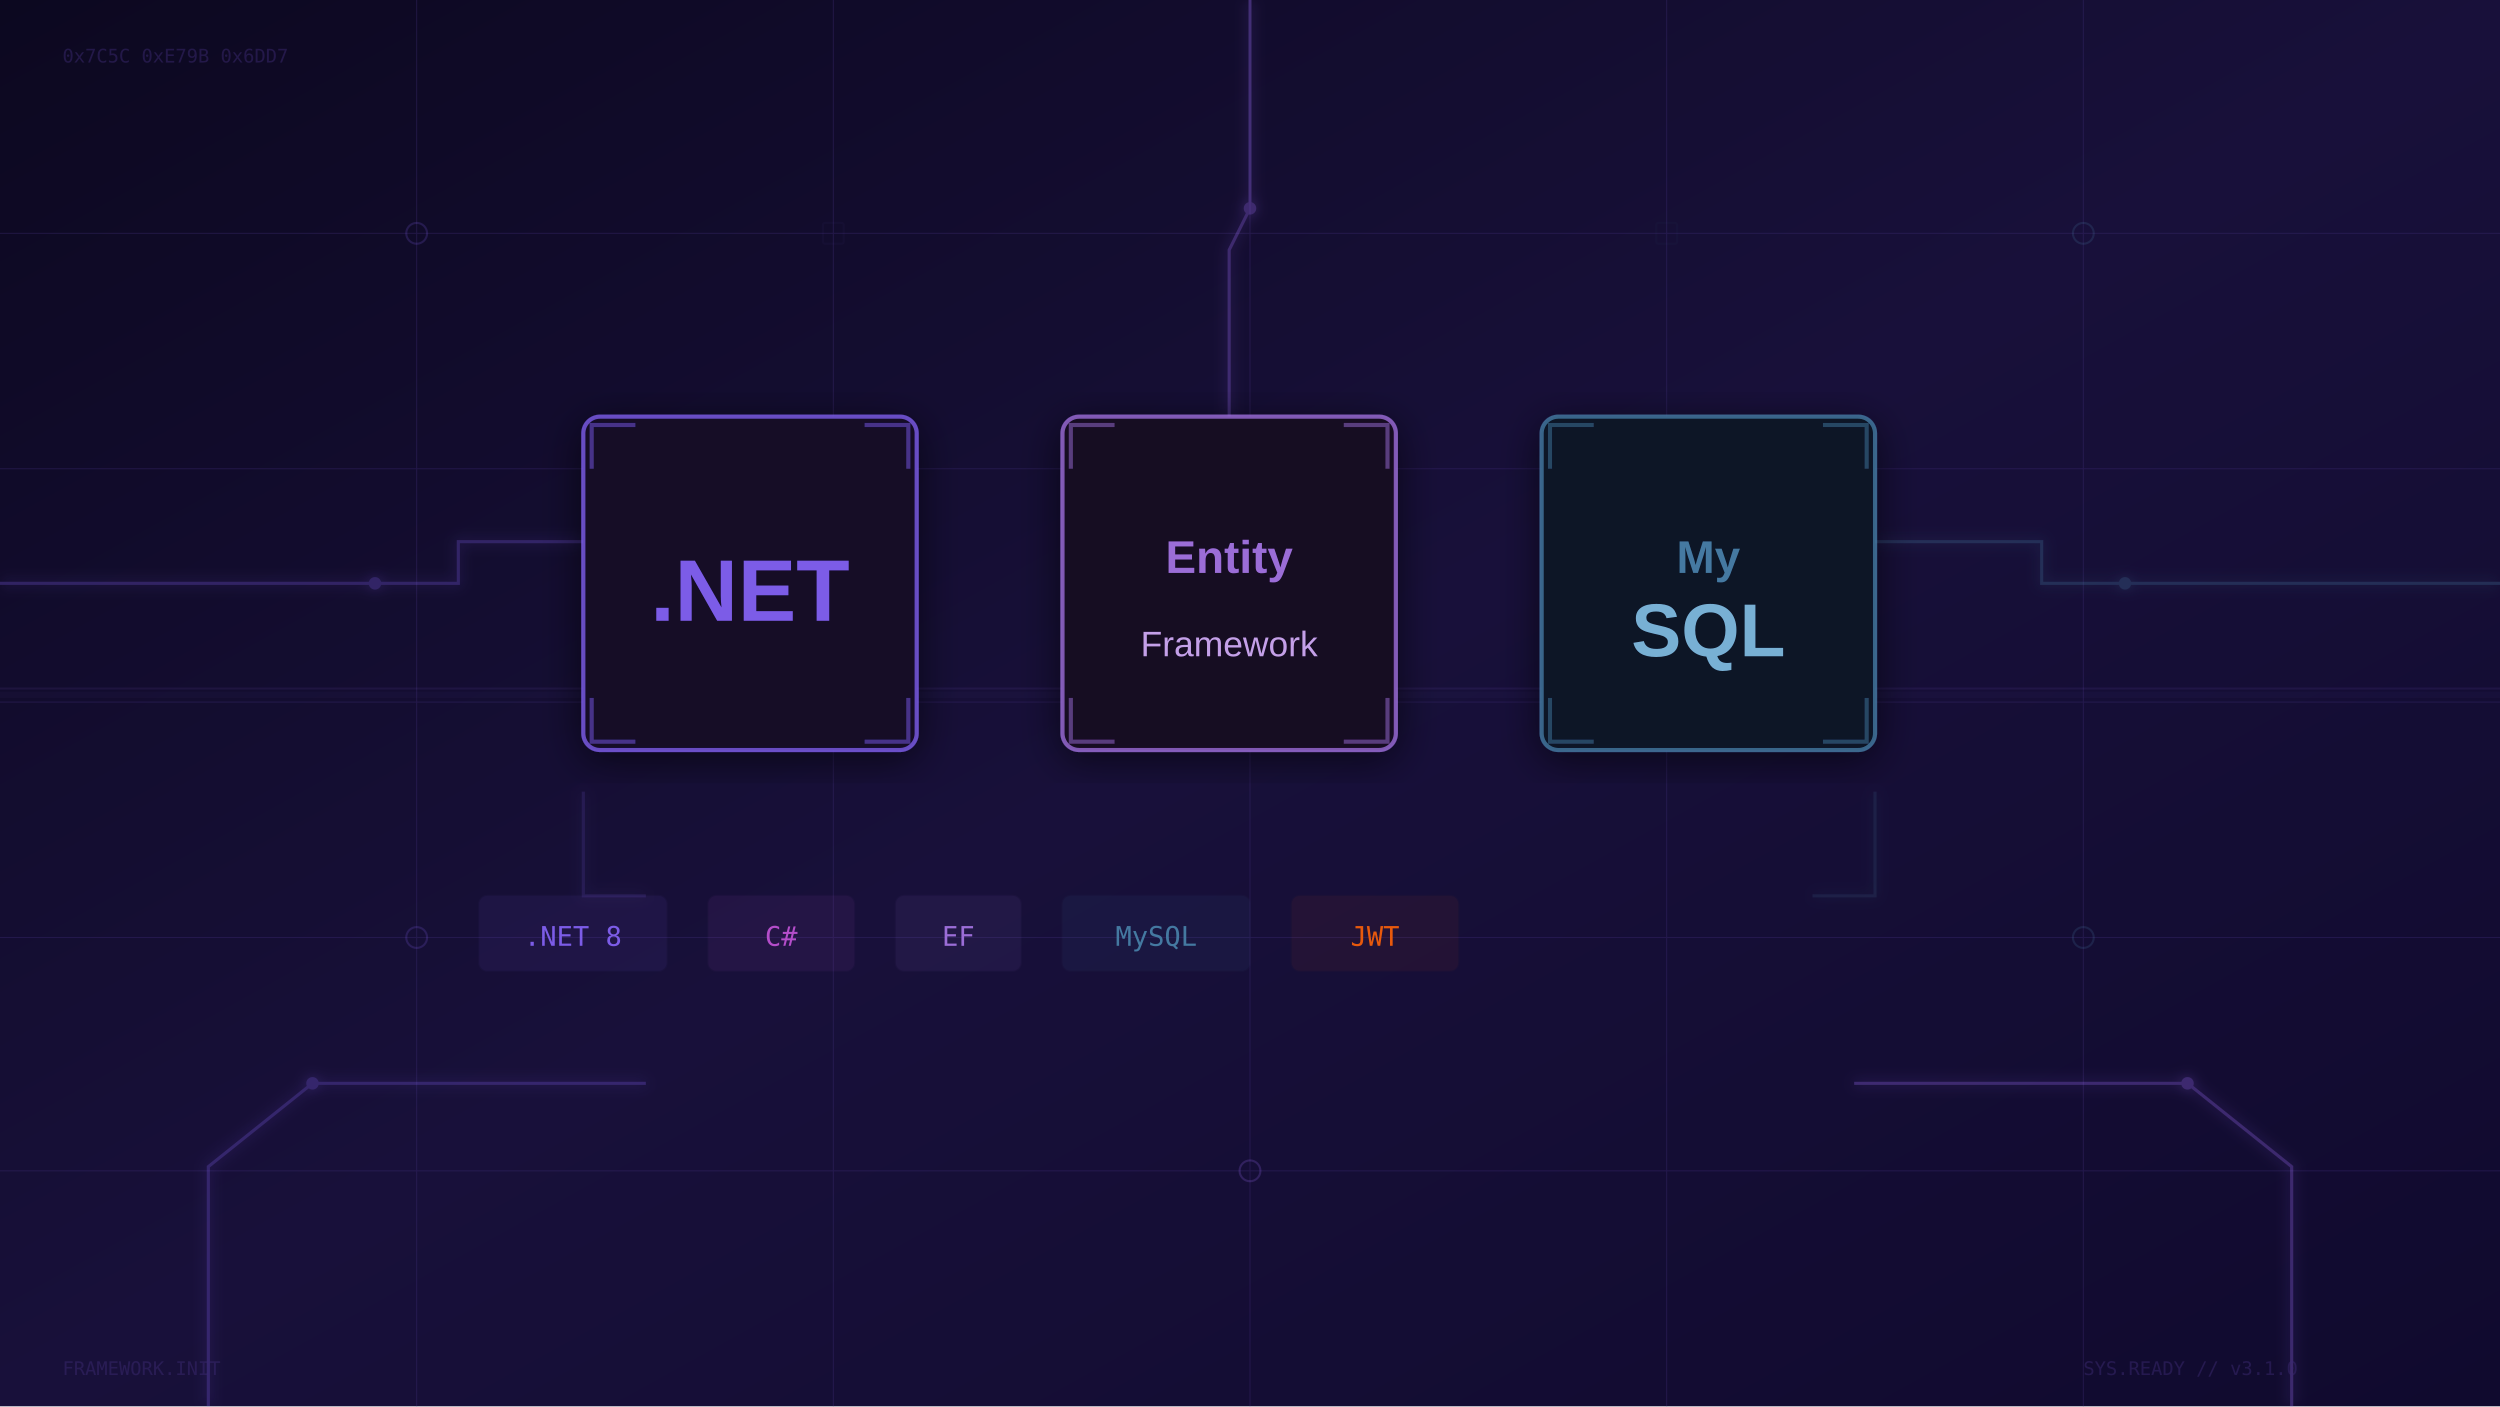
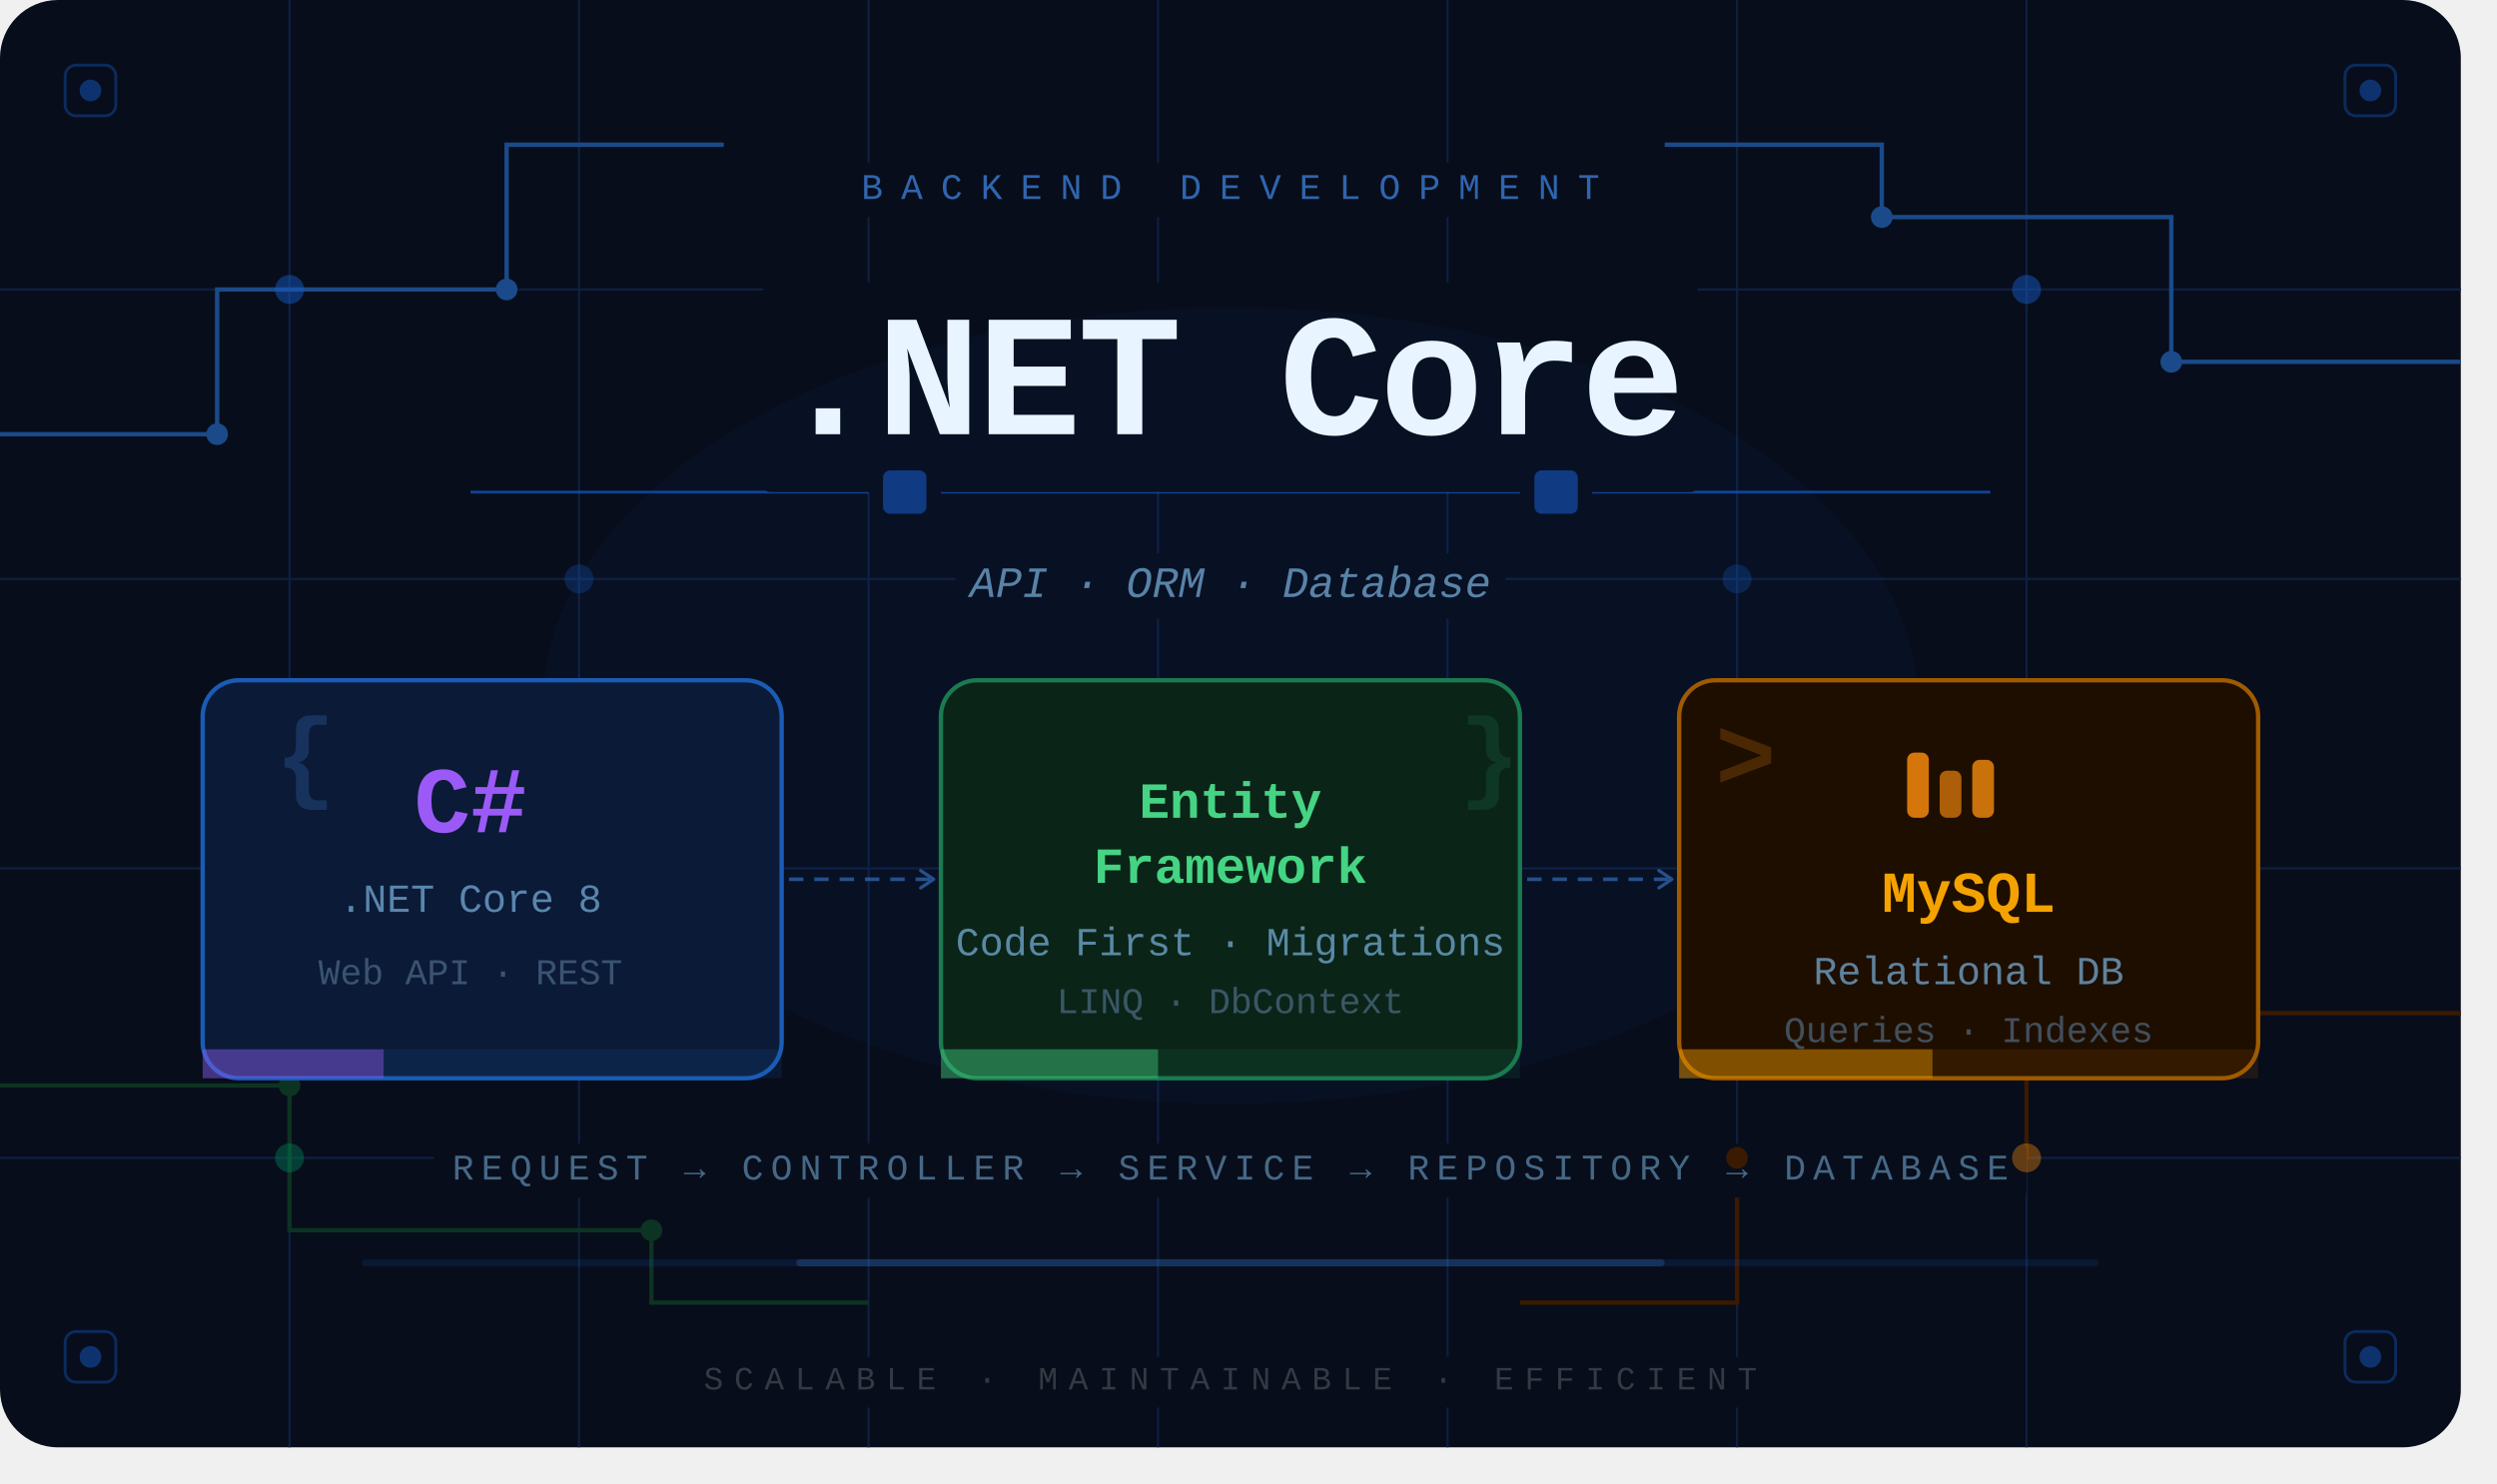
- <svg xmlns="http://www.w3.org/2000/svg" viewBox="0 0 1200 675">
+ <svg xmlns="http://www.w3.org/2000/svg" width="100%" viewBox="0 0 690 410" role="img" style="">
  <defs>
-     <linearGradient id="bg" x1="0%" y1="0%" x2="100%" y2="100%">
-       <stop offset="0%" style="stop-color:#0c0820" />
-       <stop offset="50%" style="stop-color:#18103a" />
-       <stop offset="100%" style="stop-color:#100a2e" />
-     </linearGradient>
-     <linearGradient id="accent" x1="0%" y1="0%" x2="100%" y2="0%">
-       <stop offset="0%" style="stop-color:#7c5ce7" />
-       <stop offset="50%" style="stop-color:#9B6DD7" />
-       <stop offset="100%" style="stop-color:#4479A1" />
-     </linearGradient>
-     <filter id="shadow">
-       <feDropShadow dx="0" dy="4" stdDeviation="10" flood-color="#000" flood-opacity="0.6" />
-     </filter>
-     <filter id="neonGlow">
-       <feGaussianBlur stdDeviation="3" result="blur" />
-       <feMerge>
-         <feMergeNode in="blur" />
-         <feMergeNode in="SourceGraphic" />
-       </feMerge>
-     </filter>
+     <marker id="arrow" viewBox="0 0 10 10" refX="8" refY="5" markerWidth="6" markerHeight="6" orient="auto-start-reverse">
+       <path d="M2 1L8 5L2 9" fill="none" stroke="context-stroke" stroke-width="1.5" stroke-linecap="round" stroke-linejoin="round" />
+     </marker>
+     <mask id="imagine-text-gaps-31n1b7" maskUnits="userSpaceOnUse">
+       <rect x="0" y="0" width="690" height="410" fill="white" />
+       <rect x="231.484" y="45" width="217.031" height="15" fill="black" rx="2" />
+       <rect x="210.875" y="78" width="258.25" height="58" fill="black" rx="2" />
+       <rect x="263.984" y="153" width="152.031" height="18" fill="black" rx="2" />
+       <rect x="72" y="193" width="24.812" height="35" fill="black" rx="2" />
+       <rect x="110.391" y="206" width="39.219" height="34" fill="black" rx="2" />
+       <rect x="89.688" y="241" width="80.625" height="16" fill="black" rx="2" />
+       <rect x="83.992" y="262" width="92.016" height="15" fill="black" rx="2" />
+       <rect x="399.188" y="193" width="24.812" height="35" fill="black" rx="2" />
+       <rect x="310.789" y="212" width="58.422" height="20" fill="black" rx="2" />
+       <rect x="298.188" y="230" width="83.625" height="20" fill="black" rx="2" />
+       <rect x="260.086" y="253" width="159.828" height="16" fill="black" rx="2" />
+       <rect x="287.992" y="270" width="104.016" height="15" fill="black" rx="2" />
+       <rect x="470" y="193" width="25.186" height="35" fill="black" rx="2" />
+       <rect x="515.695" y="237" width="56.312" height="22" fill="black" rx="2" />
+       <rect x="497.086" y="261" width="93.828" height="16" fill="black" rx="2" />
+       <rect x="488.984" y="278" width="110.031" height="15" fill="black" rx="2" />
+       <rect x="119.969" y="316" width="440.062" height="15" fill="black" rx="2" />
+       <rect x="188.984" y="375" width="302.031" height="14" fill="black" rx="2" />
+     </mask>
  </defs>
-   <rect width="1200" height="675" fill="url(#bg)" />
-   <g stroke="#3a2870" stroke-width="0.5" opacity="0.4">
-     <line x1="0" y1="112" x2="1200" y2="112" />
-     <line x1="0" y1="225" x2="1200" y2="225" />
-     <line x1="0" y1="337" x2="1200" y2="337" />
-     <line x1="0" y1="450" x2="1200" y2="450" />
-     <line x1="0" y1="562" x2="1200" y2="562" />
-     <line x1="200" y1="0" x2="200" y2="675" />
-     <line x1="400" y1="0" x2="400" y2="675" />
-     <line x1="600" y1="0" x2="600" y2="675" />
-     <line x1="800" y1="0" x2="800" y2="675" />
-     <line x1="1000" y1="0" x2="1000" y2="675" />
-   </g>
-   <g fill="none" stroke-width="1.5" opacity="0.3" filter="url(#neonGlow)">
-     <path d="M 0,280 H 180 L 220,280 L 220,260 H 280" stroke="#7c5ce7" />
-     <circle cx="180" cy="280" r="3" fill="#7c5ce7" />
-     <path d="M 1200,280 H 1020 L 980,280 L 980,260 H 900" stroke="#4479A1" />
-     <circle cx="1020" cy="280" r="3" fill="#4479A1" />
-     <path d="M 600,0 V 100 L 590,120 V 200" stroke="#a070ff" />
-     <circle cx="600" cy="100" r="3" fill="#a070ff" />
-     <path d="M 100,675 V 560 L 150,520 H 310" stroke="#7c5ce7" />
-     <circle cx="150" cy="520" r="3" fill="#7c5ce7" />
-     <path d="M 1100,675 V 560 L 1050,520 H 890" stroke="#a070ff" />
-     <circle cx="1050" cy="520" r="3" fill="#a070ff" />
-     <path d="M 280,380 V 430 H 310" stroke="#7c5ce7" opacity="0.5" />
-     <path d="M 900,380 V 430 H 870" stroke="#4479A1" opacity="0.5" />
-   </g>
-   <g fill="none" stroke-width="1" opacity="0.2">
-     <circle cx="200" cy="112" r="5" stroke="#7c5ce7" />
-     <circle cx="400" cy="225" r="5" stroke="#a070ff" />
-     <circle cx="800" cy="225" r="5" stroke="#a070ff" />
-     <circle cx="1000" cy="112" r="5" stroke="#4479A1" />
-     <circle cx="200" cy="450" r="5" stroke="#7c5ce7" />
-     <circle cx="600" cy="562" r="5" stroke="#a070ff" />
-     <circle cx="1000" cy="450" r="5" stroke="#4479A1" />
-     <rect x="395" y="107" width="10" height="10" rx="1" stroke="#7c5ce7" opacity="0.15" />
-     <rect x="795" y="107" width="10" height="10" rx="1" stroke="#4479A1" opacity="0.15" />
-   </g>
-   <rect x="0" y="330" width="1200" height="1" fill="#a070ff" opacity="0.08" />
-   <rect x="0" y="332" width="1200" height="3" fill="#a070ff" opacity="0.03" />
-   <text x="30" y="30" font-family="Consolas, monospace" font-size="9" fill="#3a2870" opacity="0.5">0x7C5C 0xE79B 0x6DD7</text>
-   <text x="1000" y="660" font-family="Consolas, monospace" font-size="9" fill="#3a2870" opacity="0.5">SYS.READY // v3.1.0</text>
-   <text x="30" y="660" font-family="Consolas, monospace" font-size="9" fill="#3a2870" opacity="0.5">FRAMEWORK.INIT</text>
-   <g filter="url(#shadow)">
-     <g transform="translate(280, 200)">
-       <rect x="0" y="0" width="160" height="160" rx="8" fill="#120a28" />
-       <rect x="0" y="0" width="160" height="160" rx="8" fill="none" stroke="#7c5ce7" stroke-width="2" opacity="0.8" />
-       <path d="M 4,25 V 4 H 25" fill="none" stroke="#7c5ce7" stroke-width="2" opacity="0.5" />
-       <path d="M 135,4 H 156 V 25" fill="none" stroke="#7c5ce7" stroke-width="2" opacity="0.5" />
-       <path d="M 156,135 V 156 H 135" fill="none" stroke="#7c5ce7" stroke-width="2" opacity="0.5" />
-       <path d="M 25,156 H 4 V 135" fill="none" stroke="#7c5ce7" stroke-width="2" opacity="0.5" />
-       <text x="80" y="98" font-family="Arial, sans-serif" font-size="42" font-weight="bold" fill="#7c5ce7" text-anchor="middle">.NET</text>
-     </g>
-     <g transform="translate(510, 200)">
-       <rect x="0" y="0" width="160" height="160" rx="8" fill="#150a22" />
-       <rect x="0" y="0" width="160" height="160" rx="8" fill="none" stroke="#9B6DD7" stroke-width="2" opacity="0.8" />
-       <path d="M 4,25 V 4 H 25" fill="none" stroke="#9B6DD7" stroke-width="2" opacity="0.5" />
-       <path d="M 135,4 H 156 V 25" fill="none" stroke="#9B6DD7" stroke-width="2" opacity="0.5" />
-       <path d="M 156,135 V 156 H 135" fill="none" stroke="#9B6DD7" stroke-width="2" opacity="0.5" />
-       <path d="M 25,156 H 4 V 135" fill="none" stroke="#9B6DD7" stroke-width="2" opacity="0.5" />
-       <text x="80" y="75" font-family="Arial, sans-serif" font-size="22" font-weight="bold" fill="#9B6DD7" text-anchor="middle">Entity</text>
-       <text x="80" y="115" font-family="Arial, sans-serif" font-size="17" fill="#c4a0e8" text-anchor="middle">Framework</text>
-     </g>
-     <g transform="translate(740, 200)">
-       <rect x="0" y="0" width="160" height="160" rx="8" fill="#0a1225" />
-       <rect x="0" y="0" width="160" height="160" rx="8" fill="none" stroke="#4479A1" stroke-width="2" opacity="0.8" />
-       <path d="M 4,25 V 4 H 25" fill="none" stroke="#4479A1" stroke-width="2" opacity="0.5" />
-       <path d="M 135,4 H 156 V 25" fill="none" stroke="#4479A1" stroke-width="2" opacity="0.5" />
-       <path d="M 156,135 V 156 H 135" fill="none" stroke="#4479A1" stroke-width="2" opacity="0.5" />
-       <path d="M 25,156 H 4 V 135" fill="none" stroke="#4479A1" stroke-width="2" opacity="0.5" />
-       <text x="80" y="75" font-family="Arial, sans-serif" font-size="22" font-weight="bold" fill="#4479A1" text-anchor="middle">My</text>
-       <text x="80" y="115" font-family="Arial, sans-serif" font-size="36" font-weight="bold" fill="#78b0d4" text-anchor="middle">SQL</text>
-     </g>
-   </g>
-   <g transform="translate(230, 430)">
-     <rect x="0" y="0" width="90" height="36" rx="4" fill="#7c5ce7" opacity="0.08" stroke="#7c5ce7" stroke-width="1" stroke-opacity="0.4" />
-     <text x="45" y="24" font-family="Consolas, monospace" font-size="13" font-weight="500" fill="#7c5ce7" text-anchor="middle">.NET 8</text>
-   </g>
-   <g transform="translate(340, 430)">
-     <rect x="0" y="0" width="70" height="36" rx="4" fill="#b44dca" opacity="0.08" stroke="#b44dca" stroke-width="1" stroke-opacity="0.4" />
-     <text x="35" y="24" font-family="Consolas, monospace" font-size="13" font-weight="500" fill="#b44dca" text-anchor="middle">C#</text>
-   </g>
-   <g transform="translate(430, 430)">
-     <rect x="0" y="0" width="60" height="36" rx="4" fill="#9B6DD7" opacity="0.08" stroke="#9B6DD7" stroke-width="1" stroke-opacity="0.4" />
-     <text x="30" y="24" font-family="Consolas, monospace" font-size="13" font-weight="500" fill="#9B6DD7" text-anchor="middle">EF</text>
-   </g>
-   <g transform="translate(510, 430)">
-     <rect x="0" y="0" width="90" height="36" rx="4" fill="#4479A1" opacity="0.08" stroke="#4479A1" stroke-width="1" stroke-opacity="0.4" />
-     <text x="45" y="24" font-family="Consolas, monospace" font-size="13" font-weight="500" fill="#4479A1" text-anchor="middle">MySQL</text>
-   </g>
-   <g transform="translate(620, 430)">
-     <rect x="0" y="0" width="80" height="36" rx="4" fill="#E8590C" opacity="0.06" stroke="#E8590C" stroke-width="1" stroke-opacity="0.3" />
-     <text x="40" y="24" font-family="Consolas, monospace" font-size="13" font-weight="500" fill="#E8590C" text-anchor="middle">JWT</text>
-   </g>
+   <rect x="0" y="0" width="680" height="400" rx="16" fill="#070d1a" style="fill:rgb(7, 13, 26);stroke:none;color:rgb(255, 255, 255);stroke-width:1px;stroke-linecap:butt;stroke-linejoin:miter;opacity:1;font-family:&quot;Anthropic Sans&quot;, -apple-system, &quot;system-ui&quot;, &quot;Segoe UI&quot;, sans-serif;font-size:16px;font-weight:400;text-anchor:start;dominant-baseline:auto" />
+   <line x1="0" y1="80" x2="680" y2="80" stroke="#0e2040" stroke-width="0.6" mask="url(#imagine-text-gaps-31n1b7)" style="fill:rgb(0, 0, 0);stroke:rgb(14, 32, 64);color:rgb(255, 255, 255);stroke-width:0.6px;stroke-linecap:butt;stroke-linejoin:miter;opacity:1;font-family:&quot;Anthropic Sans&quot;, -apple-system, &quot;system-ui&quot;, &quot;Segoe UI&quot;, sans-serif;font-size:16px;font-weight:400;text-anchor:start;dominant-baseline:auto" />
+   <line x1="0" y1="160" x2="680" y2="160" stroke="#0e2040" stroke-width="0.6" mask="url(#imagine-text-gaps-31n1b7)" style="fill:rgb(0, 0, 0);stroke:rgb(14, 32, 64);color:rgb(255, 255, 255);stroke-width:0.6px;stroke-linecap:butt;stroke-linejoin:miter;opacity:1;font-family:&quot;Anthropic Sans&quot;, -apple-system, &quot;system-ui&quot;, &quot;Segoe UI&quot;, sans-serif;font-size:16px;font-weight:400;text-anchor:start;dominant-baseline:auto" />
+   <line x1="0" y1="240" x2="680" y2="240" stroke="#0e2040" stroke-width="0.6" mask="url(#imagine-text-gaps-31n1b7)" style="fill:rgb(0, 0, 0);stroke:rgb(14, 32, 64);color:rgb(255, 255, 255);stroke-width:0.6px;stroke-linecap:butt;stroke-linejoin:miter;opacity:1;font-family:&quot;Anthropic Sans&quot;, -apple-system, &quot;system-ui&quot;, &quot;Segoe UI&quot;, sans-serif;font-size:16px;font-weight:400;text-anchor:start;dominant-baseline:auto" />
+   <line x1="0" y1="320" x2="680" y2="320" stroke="#0e2040" stroke-width="0.6" mask="url(#imagine-text-gaps-31n1b7)" style="fill:rgb(0, 0, 0);stroke:rgb(14, 32, 64);color:rgb(255, 255, 255);stroke-width:0.6px;stroke-linecap:butt;stroke-linejoin:miter;opacity:1;font-family:&quot;Anthropic Sans&quot;, -apple-system, &quot;system-ui&quot;, &quot;Segoe UI&quot;, sans-serif;font-size:16px;font-weight:400;text-anchor:start;dominant-baseline:auto" />
+   <line x1="80" y1="0" x2="80" y2="400" stroke="#0e2040" stroke-width="0.6" mask="url(#imagine-text-gaps-31n1b7)" style="fill:rgb(0, 0, 0);stroke:rgb(14, 32, 64);color:rgb(255, 255, 255);stroke-width:0.6px;stroke-linecap:butt;stroke-linejoin:miter;opacity:1;font-family:&quot;Anthropic Sans&quot;, -apple-system, &quot;system-ui&quot;, &quot;Segoe UI&quot;, sans-serif;font-size:16px;font-weight:400;text-anchor:start;dominant-baseline:auto" />
+   <line x1="160" y1="0" x2="160" y2="400" stroke="#0e2040" stroke-width="0.6" mask="url(#imagine-text-gaps-31n1b7)" style="fill:rgb(0, 0, 0);stroke:rgb(14, 32, 64);color:rgb(255, 255, 255);stroke-width:0.6px;stroke-linecap:butt;stroke-linejoin:miter;opacity:1;font-family:&quot;Anthropic Sans&quot;, -apple-system, &quot;system-ui&quot;, &quot;Segoe UI&quot;, sans-serif;font-size:16px;font-weight:400;text-anchor:start;dominant-baseline:auto" />
+   <line x1="240" y1="0" x2="240" y2="400" stroke="#0e2040" stroke-width="0.6" mask="url(#imagine-text-gaps-31n1b7)" style="fill:rgb(0, 0, 0);stroke:rgb(14, 32, 64);color:rgb(255, 255, 255);stroke-width:0.6px;stroke-linecap:butt;stroke-linejoin:miter;opacity:1;font-family:&quot;Anthropic Sans&quot;, -apple-system, &quot;system-ui&quot;, &quot;Segoe UI&quot;, sans-serif;font-size:16px;font-weight:400;text-anchor:start;dominant-baseline:auto" />
+   <line x1="320" y1="0" x2="320" y2="400" stroke="#0e2040" stroke-width="0.6" mask="url(#imagine-text-gaps-31n1b7)" style="fill:rgb(0, 0, 0);stroke:rgb(14, 32, 64);color:rgb(255, 255, 255);stroke-width:0.6px;stroke-linecap:butt;stroke-linejoin:miter;opacity:1;font-family:&quot;Anthropic Sans&quot;, -apple-system, &quot;system-ui&quot;, &quot;Segoe UI&quot;, sans-serif;font-size:16px;font-weight:400;text-anchor:start;dominant-baseline:auto" />
+   <line x1="400" y1="0" x2="400" y2="400" stroke="#0e2040" stroke-width="0.6" mask="url(#imagine-text-gaps-31n1b7)" style="fill:rgb(0, 0, 0);stroke:rgb(14, 32, 64);color:rgb(255, 255, 255);stroke-width:0.6px;stroke-linecap:butt;stroke-linejoin:miter;opacity:1;font-family:&quot;Anthropic Sans&quot;, -apple-system, &quot;system-ui&quot;, &quot;Segoe UI&quot;, sans-serif;font-size:16px;font-weight:400;text-anchor:start;dominant-baseline:auto" />
+   <line x1="480" y1="0" x2="480" y2="400" stroke="#0e2040" stroke-width="0.6" mask="url(#imagine-text-gaps-31n1b7)" style="fill:rgb(0, 0, 0);stroke:rgb(14, 32, 64);color:rgb(255, 255, 255);stroke-width:0.6px;stroke-linecap:butt;stroke-linejoin:miter;opacity:1;font-family:&quot;Anthropic Sans&quot;, -apple-system, &quot;system-ui&quot;, &quot;Segoe UI&quot;, sans-serif;font-size:16px;font-weight:400;text-anchor:start;dominant-baseline:auto" />
+   <line x1="560" y1="0" x2="560" y2="400" stroke="#0e2040" stroke-width="0.6" mask="url(#imagine-text-gaps-31n1b7)" style="fill:rgb(0, 0, 0);stroke:rgb(14, 32, 64);color:rgb(255, 255, 255);stroke-width:0.6px;stroke-linecap:butt;stroke-linejoin:miter;opacity:1;font-family:&quot;Anthropic Sans&quot;, -apple-system, &quot;system-ui&quot;, &quot;Segoe UI&quot;, sans-serif;font-size:16px;font-weight:400;text-anchor:start;dominant-baseline:auto" />
+   <path d="M0,120 H60 V80 H140 V40 H200" fill="none" stroke="#1a4a8a" stroke-width="1.2" style="fill:none;stroke:rgb(26, 74, 138);color:rgb(255, 255, 255);stroke-width:1.2px;stroke-linecap:butt;stroke-linejoin:miter;opacity:1;font-family:&quot;Anthropic Sans&quot;, -apple-system, &quot;system-ui&quot;, &quot;Segoe UI&quot;, sans-serif;font-size:16px;font-weight:400;text-anchor:start;dominant-baseline:auto" />
+   <circle cx="60" cy="120" r="3" fill="#1a4a8a" style="fill:rgb(26, 74, 138);stroke:none;color:rgb(255, 255, 255);stroke-width:1px;stroke-linecap:butt;stroke-linejoin:miter;opacity:1;font-family:&quot;Anthropic Sans&quot;, -apple-system, &quot;system-ui&quot;, &quot;Segoe UI&quot;, sans-serif;font-size:16px;font-weight:400;text-anchor:start;dominant-baseline:auto" />
+   <circle cx="140" cy="80" r="3" fill="#1a4a8a" style="fill:rgb(26, 74, 138);stroke:none;color:rgb(255, 255, 255);stroke-width:1px;stroke-linecap:butt;stroke-linejoin:miter;opacity:1;font-family:&quot;Anthropic Sans&quot;, -apple-system, &quot;system-ui&quot;, &quot;Segoe UI&quot;, sans-serif;font-size:16px;font-weight:400;text-anchor:start;dominant-baseline:auto" />
+   <path d="M680,100 H600 V60 H520 V40 H460" fill="none" stroke="#1a4a8a" stroke-width="1.2" style="fill:none;stroke:rgb(26, 74, 138);color:rgb(255, 255, 255);stroke-width:1.2px;stroke-linecap:butt;stroke-linejoin:miter;opacity:1;font-family:&quot;Anthropic Sans&quot;, -apple-system, &quot;system-ui&quot;, &quot;Segoe UI&quot;, sans-serif;font-size:16px;font-weight:400;text-anchor:start;dominant-baseline:auto" />
+   <circle cx="600" cy="100" r="3" fill="#1a4a8a" style="fill:rgb(26, 74, 138);stroke:none;color:rgb(255, 255, 255);stroke-width:1px;stroke-linecap:butt;stroke-linejoin:miter;opacity:1;font-family:&quot;Anthropic Sans&quot;, -apple-system, &quot;system-ui&quot;, &quot;Segoe UI&quot;, sans-serif;font-size:16px;font-weight:400;text-anchor:start;dominant-baseline:auto" />
+   <circle cx="520" cy="60" r="3" fill="#1a4a8a" style="fill:rgb(26, 74, 138);stroke:none;color:rgb(255, 255, 255);stroke-width:1px;stroke-linecap:butt;stroke-linejoin:miter;opacity:1;font-family:&quot;Anthropic Sans&quot;, -apple-system, &quot;system-ui&quot;, &quot;Segoe UI&quot;, sans-serif;font-size:16px;font-weight:400;text-anchor:start;dominant-baseline:auto" />
+   <path d="M0,300 H80 V340 H180 V360 H240" fill="none" stroke="#0d3322" stroke-width="1.2" style="fill:none;stroke:rgb(13, 51, 34);color:rgb(255, 255, 255);stroke-width:1.2px;stroke-linecap:butt;stroke-linejoin:miter;opacity:1;font-family:&quot;Anthropic Sans&quot;, -apple-system, &quot;system-ui&quot;, &quot;Segoe UI&quot;, sans-serif;font-size:16px;font-weight:400;text-anchor:start;dominant-baseline:auto" />
+   <circle cx="80" cy="300" r="3" fill="#0d3322" style="fill:rgb(13, 51, 34);stroke:none;color:rgb(255, 255, 255);stroke-width:1px;stroke-linecap:butt;stroke-linejoin:miter;opacity:1;font-family:&quot;Anthropic Sans&quot;, -apple-system, &quot;system-ui&quot;, &quot;Segoe UI&quot;, sans-serif;font-size:16px;font-weight:400;text-anchor:start;dominant-baseline:auto" />
+   <circle cx="180" cy="340" r="3" fill="#0d3322" style="fill:rgb(13, 51, 34);stroke:none;color:rgb(255, 255, 255);stroke-width:1px;stroke-linecap:butt;stroke-linejoin:miter;opacity:1;font-family:&quot;Anthropic Sans&quot;, -apple-system, &quot;system-ui&quot;, &quot;Segoe UI&quot;, sans-serif;font-size:16px;font-weight:400;text-anchor:start;dominant-baseline:auto" />
+   <path d="M680,280 H560 V320 H480 V360 H420" fill="none" stroke="#3a1a00" stroke-width="1.2" mask="url(#imagine-text-gaps-31n1b7)" style="fill:none;stroke:rgb(58, 26, 0);color:rgb(255, 255, 255);stroke-width:1.2px;stroke-linecap:butt;stroke-linejoin:miter;opacity:1;font-family:&quot;Anthropic Sans&quot;, -apple-system, &quot;system-ui&quot;, &quot;Segoe UI&quot;, sans-serif;font-size:16px;font-weight:400;text-anchor:start;dominant-baseline:auto" />
+   <circle cx="560" cy="280" r="3" fill="#3a1a00" style="fill:rgb(58, 26, 0);stroke:none;color:rgb(255, 255, 255);stroke-width:1px;stroke-linecap:butt;stroke-linejoin:miter;opacity:1;font-family:&quot;Anthropic Sans&quot;, -apple-system, &quot;system-ui&quot;, &quot;Segoe UI&quot;, sans-serif;font-size:16px;font-weight:400;text-anchor:start;dominant-baseline:auto" />
+   <circle cx="480" cy="320" r="3" fill="#3a1a00" style="fill:rgb(58, 26, 0);stroke:none;color:rgb(255, 255, 255);stroke-width:1px;stroke-linecap:butt;stroke-linejoin:miter;opacity:1;font-family:&quot;Anthropic Sans&quot;, -apple-system, &quot;system-ui&quot;, &quot;Segoe UI&quot;, sans-serif;font-size:16px;font-weight:400;text-anchor:start;dominant-baseline:auto" />
+   <circle cx="80" cy="80" r="4" fill="#1557c0" opacity="0.5" style="fill:rgb(21, 87, 192);stroke:none;color:rgb(255, 255, 255);stroke-width:1px;stroke-linecap:butt;stroke-linejoin:miter;opacity:0.5;font-family:&quot;Anthropic Sans&quot;, -apple-system, &quot;system-ui&quot;, &quot;Segoe UI&quot;, sans-serif;font-size:16px;font-weight:400;text-anchor:start;dominant-baseline:auto" />
+   <circle cx="160" cy="160" r="4" fill="#1557c0" opacity="0.3" style="fill:rgb(21, 87, 192);stroke:none;color:rgb(255, 255, 255);stroke-width:1px;stroke-linecap:butt;stroke-linejoin:miter;opacity:0.3;font-family:&quot;Anthropic Sans&quot;, -apple-system, &quot;system-ui&quot;, &quot;Segoe UI&quot;, sans-serif;font-size:16px;font-weight:400;text-anchor:start;dominant-baseline:auto" />
+   <circle cx="560" cy="80" r="4" fill="#1557c0" opacity="0.5" style="fill:rgb(21, 87, 192);stroke:none;color:rgb(255, 255, 255);stroke-width:1px;stroke-linecap:butt;stroke-linejoin:miter;opacity:0.5;font-family:&quot;Anthropic Sans&quot;, -apple-system, &quot;system-ui&quot;, &quot;Segoe UI&quot;, sans-serif;font-size:16px;font-weight:400;text-anchor:start;dominant-baseline:auto" />
+   <circle cx="480" cy="160" r="4" fill="#1557c0" opacity="0.3" style="fill:rgb(21, 87, 192);stroke:none;color:rgb(255, 255, 255);stroke-width:1px;stroke-linecap:butt;stroke-linejoin:miter;opacity:0.3;font-family:&quot;Anthropic Sans&quot;, -apple-system, &quot;system-ui&quot;, &quot;Segoe UI&quot;, sans-serif;font-size:16px;font-weight:400;text-anchor:start;dominant-baseline:auto" />
+   <circle cx="80" cy="320" r="4" fill="#00875a" opacity="0.4" style="fill:rgb(0, 135, 90);stroke:none;color:rgb(255, 255, 255);stroke-width:1px;stroke-linecap:butt;stroke-linejoin:miter;opacity:0.4;font-family:&quot;Anthropic Sans&quot;, -apple-system, &quot;system-ui&quot;, &quot;Segoe UI&quot;, sans-serif;font-size:16px;font-weight:400;text-anchor:start;dominant-baseline:auto" />
+   <circle cx="560" cy="320" r="4" fill="#e8820c" opacity="0.4" style="fill:rgb(232, 130, 12);stroke:none;color:rgb(255, 255, 255);stroke-width:1px;stroke-linecap:butt;stroke-linejoin:miter;opacity:0.4;font-family:&quot;Anthropic Sans&quot;, -apple-system, &quot;system-ui&quot;, &quot;Segoe UI&quot;, sans-serif;font-size:16px;font-weight:400;text-anchor:start;dominant-baseline:auto" />
+   <ellipse cx="340" cy="195" rx="190" ry="110" fill="#1040a0" opacity="0.07" style="fill:rgb(16, 64, 160);stroke:none;color:rgb(255, 255, 255);stroke-width:1px;stroke-linecap:butt;stroke-linejoin:miter;opacity:0.07;font-family:&quot;Anthropic Sans&quot;, -apple-system, &quot;system-ui&quot;, &quot;Segoe UI&quot;, sans-serif;font-size:16px;font-weight:400;text-anchor:start;dominant-baseline:auto" />
+   <text x="340" y="55" text-anchor="middle" font-family="'Courier New', monospace" font-size="10" font-weight="400" fill="#3a7bd5" opacity="0.8" letter-spacing="5" style="fill:rgb(58, 123, 213);stroke:none;color:rgb(255, 255, 255);stroke-width:1px;stroke-linecap:butt;stroke-linejoin:miter;opacity:0.8;font-family:&quot;Courier New&quot;, monospace;font-size:10px;font-weight:400;text-anchor:middle;dominant-baseline:auto">BACKEND DEVELOPMENT</text>
+   <text x="340" y="120" text-anchor="middle" font-family="'Courier New', monospace" font-size="48" font-weight="700" fill="#e8f4ff" letter-spacing="-1" style="fill:rgb(232, 244, 255);stroke:none;color:rgb(255, 255, 255);stroke-width:1px;stroke-linecap:butt;stroke-linejoin:miter;opacity:1;font-family:&quot;Courier New&quot;, monospace;font-size:48px;font-weight:700;text-anchor:middle;dominant-baseline:auto">.NET Core</text>
+   <line x1="130" y1="136" x2="240" y2="136" stroke="#1557c0" stroke-width="0.8" opacity="0.7" mask="url(#imagine-text-gaps-31n1b7)" style="fill:rgb(0, 0, 0);stroke:rgb(21, 87, 192);color:rgb(255, 255, 255);stroke-width:0.8px;stroke-linecap:butt;stroke-linejoin:miter;opacity:0.7;font-family:&quot;Anthropic Sans&quot;, -apple-system, &quot;system-ui&quot;, &quot;Segoe UI&quot;, sans-serif;font-size:16px;font-weight:400;text-anchor:start;dominant-baseline:auto" />
+   <rect x="244" y="130" width="12" height="12" rx="2" fill="#1557c0" opacity="0.6" style="fill:rgb(21, 87, 192);stroke:none;color:rgb(255, 255, 255);stroke-width:1px;stroke-linecap:butt;stroke-linejoin:miter;opacity:0.6;font-family:&quot;Anthropic Sans&quot;, -apple-system, &quot;system-ui&quot;, &quot;Segoe UI&quot;, sans-serif;font-size:16px;font-weight:400;text-anchor:start;dominant-baseline:auto" />
+   <line x1="260" y1="136" x2="420" y2="136" stroke="#1557c0" stroke-width="0.8" opacity="0.7" mask="url(#imagine-text-gaps-31n1b7)" style="fill:rgb(0, 0, 0);stroke:rgb(21, 87, 192);color:rgb(255, 255, 255);stroke-width:0.8px;stroke-linecap:butt;stroke-linejoin:miter;opacity:0.7;font-family:&quot;Anthropic Sans&quot;, -apple-system, &quot;system-ui&quot;, &quot;Segoe UI&quot;, sans-serif;font-size:16px;font-weight:400;text-anchor:start;dominant-baseline:auto" />
+   <rect x="424" y="130" width="12" height="12" rx="2" fill="#1557c0" opacity="0.6" style="fill:rgb(21, 87, 192);stroke:none;color:rgb(255, 255, 255);stroke-width:1px;stroke-linecap:butt;stroke-linejoin:miter;opacity:0.6;font-family:&quot;Anthropic Sans&quot;, -apple-system, &quot;system-ui&quot;, &quot;Segoe UI&quot;, sans-serif;font-size:16px;font-weight:400;text-anchor:start;dominant-baseline:auto" />
+   <line x1="440" y1="136" x2="550" y2="136" stroke="#1557c0" stroke-width="0.8" opacity="0.7" mask="url(#imagine-text-gaps-31n1b7)" style="fill:rgb(0, 0, 0);stroke:rgb(21, 87, 192);color:rgb(255, 255, 255);stroke-width:0.8px;stroke-linecap:butt;stroke-linejoin:miter;opacity:0.7;font-family:&quot;Anthropic Sans&quot;, -apple-system, &quot;system-ui&quot;, &quot;Segoe UI&quot;, sans-serif;font-size:16px;font-weight:400;text-anchor:start;dominant-baseline:auto" />
+   <text x="340" y="165" text-anchor="middle" font-family="'Courier New', monospace" font-size="12" font-style="italic" fill="#7ab3e0" opacity="0.7" style="fill:rgb(122, 179, 224);stroke:none;color:rgb(255, 255, 255);stroke-width:1px;stroke-linecap:butt;stroke-linejoin:miter;opacity:0.7;font-family:&quot;Courier New&quot;, monospace;font-size:12px;font-weight:400;font-style:italic;text-anchor:middle;dominant-baseline:auto">API · ORM · Database</text>
+   <rect x="56" y="188" width="160" height="110" rx="10" fill="#0b1a36" stroke="#1a5cb5" stroke-width="1.2" style="fill:rgb(11, 26, 54);stroke:rgb(26, 92, 181);color:rgb(255, 255, 255);stroke-width:1.2px;stroke-linecap:butt;stroke-linejoin:miter;opacity:1;font-family:&quot;Anthropic Sans&quot;, -apple-system, &quot;system-ui&quot;, &quot;Segoe UI&quot;, sans-serif;font-size:16px;font-weight:400;text-anchor:start;dominant-baseline:auto" />
+   <text x="76" y="218" font-family="'Courier New', monospace" font-size="28" font-weight="700" fill="#3a7bd5" opacity="0.25" style="fill:rgb(58, 123, 213);stroke:none;color:rgb(255, 255, 255);stroke-width:1px;stroke-linecap:butt;stroke-linejoin:miter;opacity:0.25;font-family:&quot;Courier New&quot;, monospace;font-size:28px;font-weight:700;text-anchor:start;dominant-baseline:auto">{</text>
+   <text x="130" y="230" text-anchor="middle" font-family="'Courier New', monospace" font-size="26" font-weight="700" fill="#9b59f7" style="fill:rgb(155, 89, 247);stroke:none;color:rgb(255, 255, 255);stroke-width:1px;stroke-linecap:butt;stroke-linejoin:miter;opacity:1;font-family:&quot;Courier New&quot;, monospace;font-size:26px;font-weight:700;text-anchor:middle;dominant-baseline:auto">C#</text>
+   <text x="130" y="252" text-anchor="middle" font-family="'Courier New', monospace" font-size="11" font-weight="400" fill="#7ab3e0" opacity="0.7" style="fill:rgb(122, 179, 224);stroke:none;color:rgb(255, 255, 255);stroke-width:1px;stroke-linecap:butt;stroke-linejoin:miter;opacity:0.7;font-family:&quot;Courier New&quot;, monospace;font-size:11px;font-weight:400;text-anchor:middle;dominant-baseline:auto">.NET Core 8</text>
+   <text x="130" y="272" text-anchor="middle" font-family="'Courier New', monospace" font-size="10" fill="#5a7a9a" opacity="0.6" style="fill:rgb(90, 122, 154);stroke:none;color:rgb(255, 255, 255);stroke-width:1px;stroke-linecap:butt;stroke-linejoin:miter;opacity:0.6;font-family:&quot;Courier New&quot;, monospace;font-size:10px;font-weight:400;text-anchor:middle;dominant-baseline:auto">Web API · REST</text>
+   <rect x="56" y="290" width="160" height="8" rx="0" fill="#1a5cb5" opacity="0.15" style="fill:rgb(26, 92, 181);stroke:none;color:rgb(255, 255, 255);stroke-width:1px;stroke-linecap:butt;stroke-linejoin:miter;opacity:0.15;font-family:&quot;Anthropic Sans&quot;, -apple-system, &quot;system-ui&quot;, &quot;Segoe UI&quot;, sans-serif;font-size:16px;font-weight:400;text-anchor:start;dominant-baseline:auto" />
+   <rect x="56" y="290" width="50" height="8" rx="0" fill="#9b59f7" opacity="0.4" style="fill:rgb(155, 89, 247);stroke:none;color:rgb(255, 255, 255);stroke-width:1px;stroke-linecap:butt;stroke-linejoin:miter;opacity:0.4;font-family:&quot;Anthropic Sans&quot;, -apple-system, &quot;system-ui&quot;, &quot;Segoe UI&quot;, sans-serif;font-size:16px;font-weight:400;text-anchor:start;dominant-baseline:auto" />
+   <rect x="260" y="188" width="160" height="110" rx="10" fill="#0b2418" stroke="#1a7a50" stroke-width="1.2" style="fill:rgb(11, 36, 24);stroke:rgb(26, 122, 80);color:rgb(255, 255, 255);stroke-width:1.2px;stroke-linecap:butt;stroke-linejoin:miter;opacity:1;font-family:&quot;Anthropic Sans&quot;, -apple-system, &quot;system-ui&quot;, &quot;Segoe UI&quot;, sans-serif;font-size:16px;font-weight:400;text-anchor:start;dominant-baseline:auto" />
+   <text x="420" y="218" font-family="'Courier New', monospace" font-size="28" font-weight="700" fill="#1a7a50" opacity="0.22" text-anchor="end" style="fill:rgb(26, 122, 80);stroke:none;color:rgb(255, 255, 255);stroke-width:1px;stroke-linecap:butt;stroke-linejoin:miter;opacity:0.22;font-family:&quot;Courier New&quot;, monospace;font-size:28px;font-weight:700;text-anchor:end;dominant-baseline:auto">}</text>
+   <text x="340" y="226" text-anchor="middle" font-family="'Courier New', monospace" font-size="14" font-weight="700" fill="#45d483" style="fill:rgb(69, 212, 131);stroke:none;color:rgb(255, 255, 255);stroke-width:1px;stroke-linecap:butt;stroke-linejoin:miter;opacity:1;font-family:&quot;Courier New&quot;, monospace;font-size:14px;font-weight:700;text-anchor:middle;dominant-baseline:auto">Entity</text>
+   <text x="340" y="244" text-anchor="middle" font-family="'Courier New', monospace" font-size="14" font-weight="700" fill="#45d483" style="fill:rgb(69, 212, 131);stroke:none;color:rgb(255, 255, 255);stroke-width:1px;stroke-linecap:butt;stroke-linejoin:miter;opacity:1;font-family:&quot;Courier New&quot;, monospace;font-size:14px;font-weight:700;text-anchor:middle;dominant-baseline:auto">Framework</text>
+   <text x="340" y="264" text-anchor="middle" font-family="'Courier New', monospace" font-size="11" fill="#7ab3e0" opacity="0.7" style="fill:rgb(122, 179, 224);stroke:none;color:rgb(255, 255, 255);stroke-width:1px;stroke-linecap:butt;stroke-linejoin:miter;opacity:0.7;font-family:&quot;Courier New&quot;, monospace;font-size:11px;font-weight:400;text-anchor:middle;dominant-baseline:auto">Code First · Migrations</text>
+   <text x="340" y="280" text-anchor="middle" font-family="'Courier New', monospace" font-size="10" fill="#5a7a9a" opacity="0.6" style="fill:rgb(90, 122, 154);stroke:none;color:rgb(255, 255, 255);stroke-width:1px;stroke-linecap:butt;stroke-linejoin:miter;opacity:0.6;font-family:&quot;Courier New&quot;, monospace;font-size:10px;font-weight:400;text-anchor:middle;dominant-baseline:auto">LINQ · DbContext</text>
+   <rect x="260" y="290" width="160" height="8" rx="0" fill="#1a7a50" opacity="0.15" style="fill:rgb(26, 122, 80);stroke:none;color:rgb(255, 255, 255);stroke-width:1px;stroke-linecap:butt;stroke-linejoin:miter;opacity:0.15;font-family:&quot;Anthropic Sans&quot;, -apple-system, &quot;system-ui&quot;, &quot;Segoe UI&quot;, sans-serif;font-size:16px;font-weight:400;text-anchor:start;dominant-baseline:auto" />
+   <rect x="260" y="290" width="60" height="8" rx="0" fill="#45d483" opacity="0.4" style="fill:rgb(69, 212, 131);stroke:none;color:rgb(255, 255, 255);stroke-width:1px;stroke-linecap:butt;stroke-linejoin:miter;opacity:0.4;font-family:&quot;Anthropic Sans&quot;, -apple-system, &quot;system-ui&quot;, &quot;Segoe UI&quot;, sans-serif;font-size:16px;font-weight:400;text-anchor:start;dominant-baseline:auto" />
+   <rect x="464" y="188" width="160" height="110" rx="10" fill="#1e0e00" stroke="#a05a00" stroke-width="1.2" style="fill:rgb(30, 14, 0);stroke:rgb(160, 90, 0);color:rgb(255, 255, 255);stroke-width:1.2px;stroke-linecap:butt;stroke-linejoin:miter;opacity:1;font-family:&quot;Anthropic Sans&quot;, -apple-system, &quot;system-ui&quot;, &quot;Segoe UI&quot;, sans-serif;font-size:16px;font-weight:400;text-anchor:start;dominant-baseline:auto" />
+   <text x="474" y="218" font-family="'Courier New', monospace" font-size="28" font-weight="700" fill="#e8820c" opacity="0.22" style="fill:rgb(232, 130, 12);stroke:none;color:rgb(255, 255, 255);stroke-width:1px;stroke-linecap:butt;stroke-linejoin:miter;opacity:0.22;font-family:&quot;Courier New&quot;, monospace;font-size:28px;font-weight:700;text-anchor:start;dominant-baseline:auto">&gt;</text>
+   <rect x="527" y="208" width="6" height="18" rx="2" fill="#e8820c" opacity="0.9" style="fill:rgb(232, 130, 12);stroke:none;color:rgb(255, 255, 255);stroke-width:1px;stroke-linecap:butt;stroke-linejoin:miter;opacity:0.9;font-family:&quot;Anthropic Sans&quot;, -apple-system, &quot;system-ui&quot;, &quot;Segoe UI&quot;, sans-serif;font-size:16px;font-weight:400;text-anchor:start;dominant-baseline:auto" />
+   <rect x="536" y="213" width="6" height="13" rx="2" fill="#e8820c" opacity="0.7" style="fill:rgb(232, 130, 12);stroke:none;color:rgb(255, 255, 255);stroke-width:1px;stroke-linecap:butt;stroke-linejoin:miter;opacity:0.7;font-family:&quot;Anthropic Sans&quot;, -apple-system, &quot;system-ui&quot;, &quot;Segoe UI&quot;, sans-serif;font-size:16px;font-weight:400;text-anchor:start;dominant-baseline:auto" />
+   <rect x="545" y="210" width="6" height="16" rx="2" fill="#e8820c" opacity="0.85" style="fill:rgb(232, 130, 12);stroke:none;color:rgb(255, 255, 255);stroke-width:1px;stroke-linecap:butt;stroke-linejoin:miter;opacity:0.85;font-family:&quot;Anthropic Sans&quot;, -apple-system, &quot;system-ui&quot;, &quot;Segoe UI&quot;, sans-serif;font-size:16px;font-weight:400;text-anchor:start;dominant-baseline:auto" />
+   <text x="556" y="230" text-anchor="middle" font-family="'Courier New', monospace" font-size="18" font-weight="700" fill="#e8820c" opacity="0" style="fill:rgb(232, 130, 12);stroke:none;color:rgb(255, 255, 255);stroke-width:1px;stroke-linecap:butt;stroke-linejoin:miter;opacity:0;font-family:&quot;Courier New&quot;, monospace;font-size:18px;font-weight:700;text-anchor:middle;dominant-baseline:auto" />
+   <text x="544" y="252" text-anchor="middle" font-family="'Courier New', monospace" font-size="16" font-weight="700" fill="#f4a200" style="fill:rgb(244, 162, 0);stroke:none;color:rgb(255, 255, 255);stroke-width:1px;stroke-linecap:butt;stroke-linejoin:miter;opacity:1;font-family:&quot;Courier New&quot;, monospace;font-size:16px;font-weight:700;text-anchor:middle;dominant-baseline:auto">MySQL</text>
+   <text x="544" y="272" text-anchor="middle" font-family="'Courier New', monospace" font-size="11" fill="#7ab3e0" opacity="0.7" style="fill:rgb(122, 179, 224);stroke:none;color:rgb(255, 255, 255);stroke-width:1px;stroke-linecap:butt;stroke-linejoin:miter;opacity:0.7;font-family:&quot;Courier New&quot;, monospace;font-size:11px;font-weight:400;text-anchor:middle;dominant-baseline:auto">Relational DB</text>
+   <text x="544" y="288" text-anchor="middle" font-family="'Courier New', monospace" font-size="10" fill="#5a7a9a" opacity="0.6" style="fill:rgb(90, 122, 154);stroke:none;color:rgb(255, 255, 255);stroke-width:1px;stroke-linecap:butt;stroke-linejoin:miter;opacity:0.6;font-family:&quot;Courier New&quot;, monospace;font-size:10px;font-weight:400;text-anchor:middle;dominant-baseline:auto">Queries · Indexes</text>
+   <rect x="464" y="290" width="160" height="8" rx="0" fill="#a05a00" opacity="0.15" style="fill:rgb(160, 90, 0);stroke:none;color:rgb(255, 255, 255);stroke-width:1px;stroke-linecap:butt;stroke-linejoin:miter;opacity:0.15;font-family:&quot;Anthropic Sans&quot;, -apple-system, &quot;system-ui&quot;, &quot;Segoe UI&quot;, sans-serif;font-size:16px;font-weight:400;text-anchor:start;dominant-baseline:auto" />
+   <rect x="464" y="290" width="70" height="8" rx="0" fill="#f4a200" opacity="0.4" style="fill:rgb(244, 162, 0);stroke:none;color:rgb(255, 255, 255);stroke-width:1px;stroke-linecap:butt;stroke-linejoin:miter;opacity:0.4;font-family:&quot;Anthropic Sans&quot;, -apple-system, &quot;system-ui&quot;, &quot;Segoe UI&quot;, sans-serif;font-size:16px;font-weight:400;text-anchor:start;dominant-baseline:auto" />
+   <line x1="218" y1="243" x2="258" y2="243" stroke="#3a7bd5" stroke-width="1" stroke-dasharray="4 3" marker-end="url(#arrow)" opacity="0.6" style="fill:rgb(0, 0, 0);stroke:rgb(58, 123, 213);color:rgb(255, 255, 255);stroke-width:1px;stroke-dasharray:4px, 3px;stroke-linecap:butt;stroke-linejoin:miter;opacity:0.6;font-family:&quot;Anthropic Sans&quot;, -apple-system, &quot;system-ui&quot;, &quot;Segoe UI&quot;, sans-serif;font-size:16px;font-weight:400;text-anchor:start;dominant-baseline:auto" />
+   <line x1="422" y1="243" x2="462" y2="243" stroke="#3a7bd5" stroke-width="1" stroke-dasharray="4 3" marker-end="url(#arrow)" opacity="0.6" style="fill:rgb(0, 0, 0);stroke:rgb(58, 123, 213);color:rgb(255, 255, 255);stroke-width:1px;stroke-dasharray:4px, 3px;stroke-linecap:butt;stroke-linejoin:miter;opacity:0.6;font-family:&quot;Anthropic Sans&quot;, -apple-system, &quot;system-ui&quot;, &quot;Segoe UI&quot;, sans-serif;font-size:16px;font-weight:400;text-anchor:start;dominant-baseline:auto" />
+   <text x="340" y="326" text-anchor="middle" font-family="'Courier New', monospace" font-size="10" fill="#7ab3e0" opacity="0.55" letter-spacing="2" style="fill:rgb(122, 179, 224);stroke:none;color:rgb(255, 255, 255);stroke-width:1px;stroke-linecap:butt;stroke-linejoin:miter;opacity:0.55;font-family:&quot;Courier New&quot;, monospace;font-size:10px;font-weight:400;text-anchor:middle;dominant-baseline:auto">REQUEST → CONTROLLER → SERVICE → REPOSITORY → DATABASE</text>
+   <rect x="100" y="348" width="480" height="2" rx="1" fill="#1557c0" opacity="0.15" style="fill:rgb(21, 87, 192);stroke:none;color:rgb(255, 255, 255);stroke-width:1px;stroke-linecap:butt;stroke-linejoin:miter;opacity:0.15;font-family:&quot;Anthropic Sans&quot;, -apple-system, &quot;system-ui&quot;, &quot;Segoe UI&quot;, sans-serif;font-size:16px;font-weight:400;text-anchor:start;dominant-baseline:auto" />
+   <rect x="220" y="348" width="240" height="2" rx="1" fill="#3a7bd5" opacity="0.25" style="fill:rgb(58, 123, 213);stroke:none;color:rgb(255, 255, 255);stroke-width:1px;stroke-linecap:butt;stroke-linejoin:miter;opacity:0.25;font-family:&quot;Anthropic Sans&quot;, -apple-system, &quot;system-ui&quot;, &quot;Segoe UI&quot;, sans-serif;font-size:16px;font-weight:400;text-anchor:start;dominant-baseline:auto" />
+   <text x="340" y="384" text-anchor="middle" font-family="'Courier New', monospace" font-size="9" font-weight="400" fill="#ffffff" opacity="0.18" letter-spacing="3" style="fill:rgb(255, 255, 255);stroke:none;color:rgb(255, 255, 255);stroke-width:1px;stroke-linecap:butt;stroke-linejoin:miter;opacity:0.18;font-family:&quot;Courier New&quot;, monospace;font-size:9px;font-weight:400;text-anchor:middle;dominant-baseline:auto">SCALABLE · MAINTAINABLE · EFFICIENT</text>
+   <rect x="18" y="18" width="14" height="14" rx="3" fill="none" stroke="#1557c0" stroke-width="0.8" opacity="0.4" style="fill:none;stroke:rgb(21, 87, 192);color:rgb(255, 255, 255);stroke-width:0.8px;stroke-linecap:butt;stroke-linejoin:miter;opacity:0.4;font-family:&quot;Anthropic Sans&quot;, -apple-system, &quot;system-ui&quot;, &quot;Segoe UI&quot;, sans-serif;font-size:16px;font-weight:400;text-anchor:start;dominant-baseline:auto" />
+   <rect x="648" y="18" width="14" height="14" rx="3" fill="none" stroke="#1557c0" stroke-width="0.8" opacity="0.4" style="fill:none;stroke:rgb(21, 87, 192);color:rgb(255, 255, 255);stroke-width:0.8px;stroke-linecap:butt;stroke-linejoin:miter;opacity:0.4;font-family:&quot;Anthropic Sans&quot;, -apple-system, &quot;system-ui&quot;, &quot;Segoe UI&quot;, sans-serif;font-size:16px;font-weight:400;text-anchor:start;dominant-baseline:auto" />
+   <rect x="18" y="368" width="14" height="14" rx="3" fill="none" stroke="#1557c0" stroke-width="0.8" opacity="0.4" style="fill:none;stroke:rgb(21, 87, 192);color:rgb(255, 255, 255);stroke-width:0.8px;stroke-linecap:butt;stroke-linejoin:miter;opacity:0.4;font-family:&quot;Anthropic Sans&quot;, -apple-system, &quot;system-ui&quot;, &quot;Segoe UI&quot;, sans-serif;font-size:16px;font-weight:400;text-anchor:start;dominant-baseline:auto" />
+   <rect x="648" y="368" width="14" height="14" rx="3" fill="none" stroke="#1557c0" stroke-width="0.8" opacity="0.4" style="fill:none;stroke:rgb(21, 87, 192);color:rgb(255, 255, 255);stroke-width:0.8px;stroke-linecap:butt;stroke-linejoin:miter;opacity:0.4;font-family:&quot;Anthropic Sans&quot;, -apple-system, &quot;system-ui&quot;, &quot;Segoe UI&quot;, sans-serif;font-size:16px;font-weight:400;text-anchor:start;dominant-baseline:auto" />
+   <circle cx="25" cy="25" r="3" fill="#1557c0" opacity="0.5" style="fill:rgb(21, 87, 192);stroke:none;color:rgb(255, 255, 255);stroke-width:1px;stroke-linecap:butt;stroke-linejoin:miter;opacity:0.5;font-family:&quot;Anthropic Sans&quot;, -apple-system, &quot;system-ui&quot;, &quot;Segoe UI&quot;, sans-serif;font-size:16px;font-weight:400;text-anchor:start;dominant-baseline:auto" />
+   <circle cx="655" cy="25" r="3" fill="#1557c0" opacity="0.5" style="fill:rgb(21, 87, 192);stroke:none;color:rgb(255, 255, 255);stroke-width:1px;stroke-linecap:butt;stroke-linejoin:miter;opacity:0.5;font-family:&quot;Anthropic Sans&quot;, -apple-system, &quot;system-ui&quot;, &quot;Segoe UI&quot;, sans-serif;font-size:16px;font-weight:400;text-anchor:start;dominant-baseline:auto" />
+   <circle cx="25" cy="375" r="3" fill="#1557c0" opacity="0.5" style="fill:rgb(21, 87, 192);stroke:none;color:rgb(255, 255, 255);stroke-width:1px;stroke-linecap:butt;stroke-linejoin:miter;opacity:0.5;font-family:&quot;Anthropic Sans&quot;, -apple-system, &quot;system-ui&quot;, &quot;Segoe UI&quot;, sans-serif;font-size:16px;font-weight:400;text-anchor:start;dominant-baseline:auto" />
+   <circle cx="655" cy="375" r="3" fill="#1557c0" opacity="0.5" style="fill:rgb(21, 87, 192);stroke:none;color:rgb(255, 255, 255);stroke-width:1px;stroke-linecap:butt;stroke-linejoin:miter;opacity:0.5;font-family:&quot;Anthropic Sans&quot;, -apple-system, &quot;system-ui&quot;, &quot;Segoe UI&quot;, sans-serif;font-size:16px;font-weight:400;text-anchor:start;dominant-baseline:auto" />
</svg>
